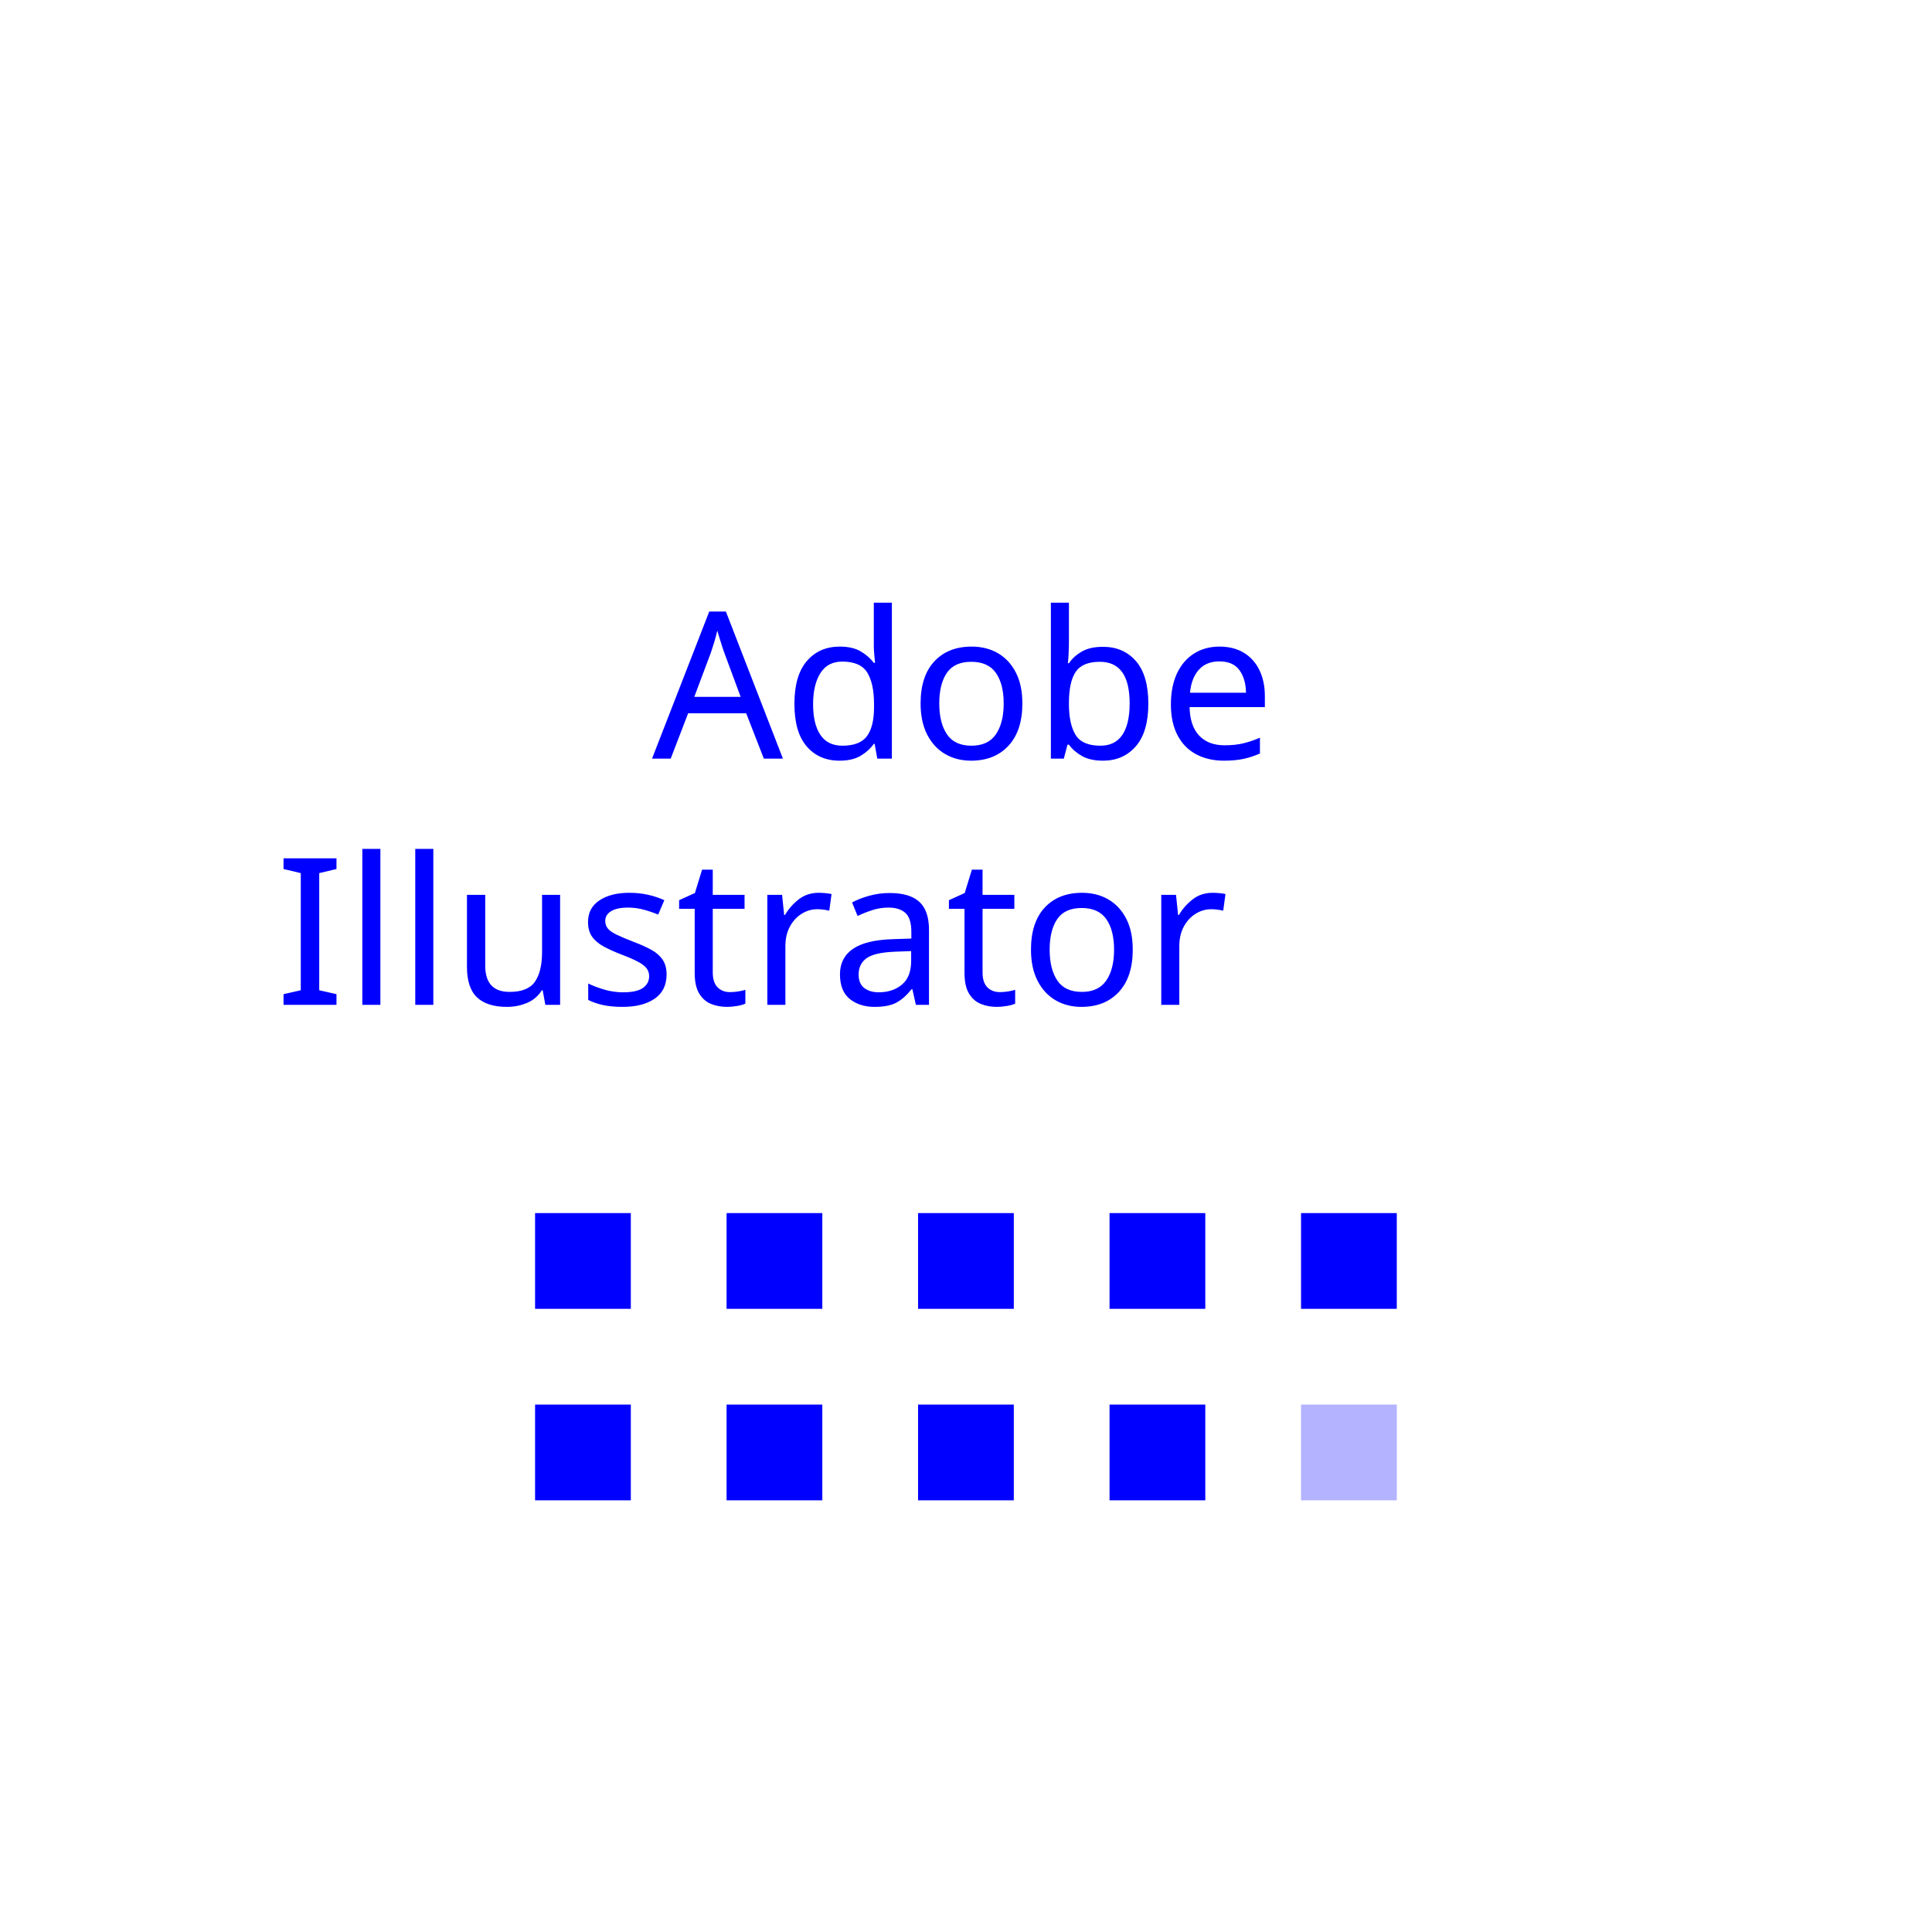
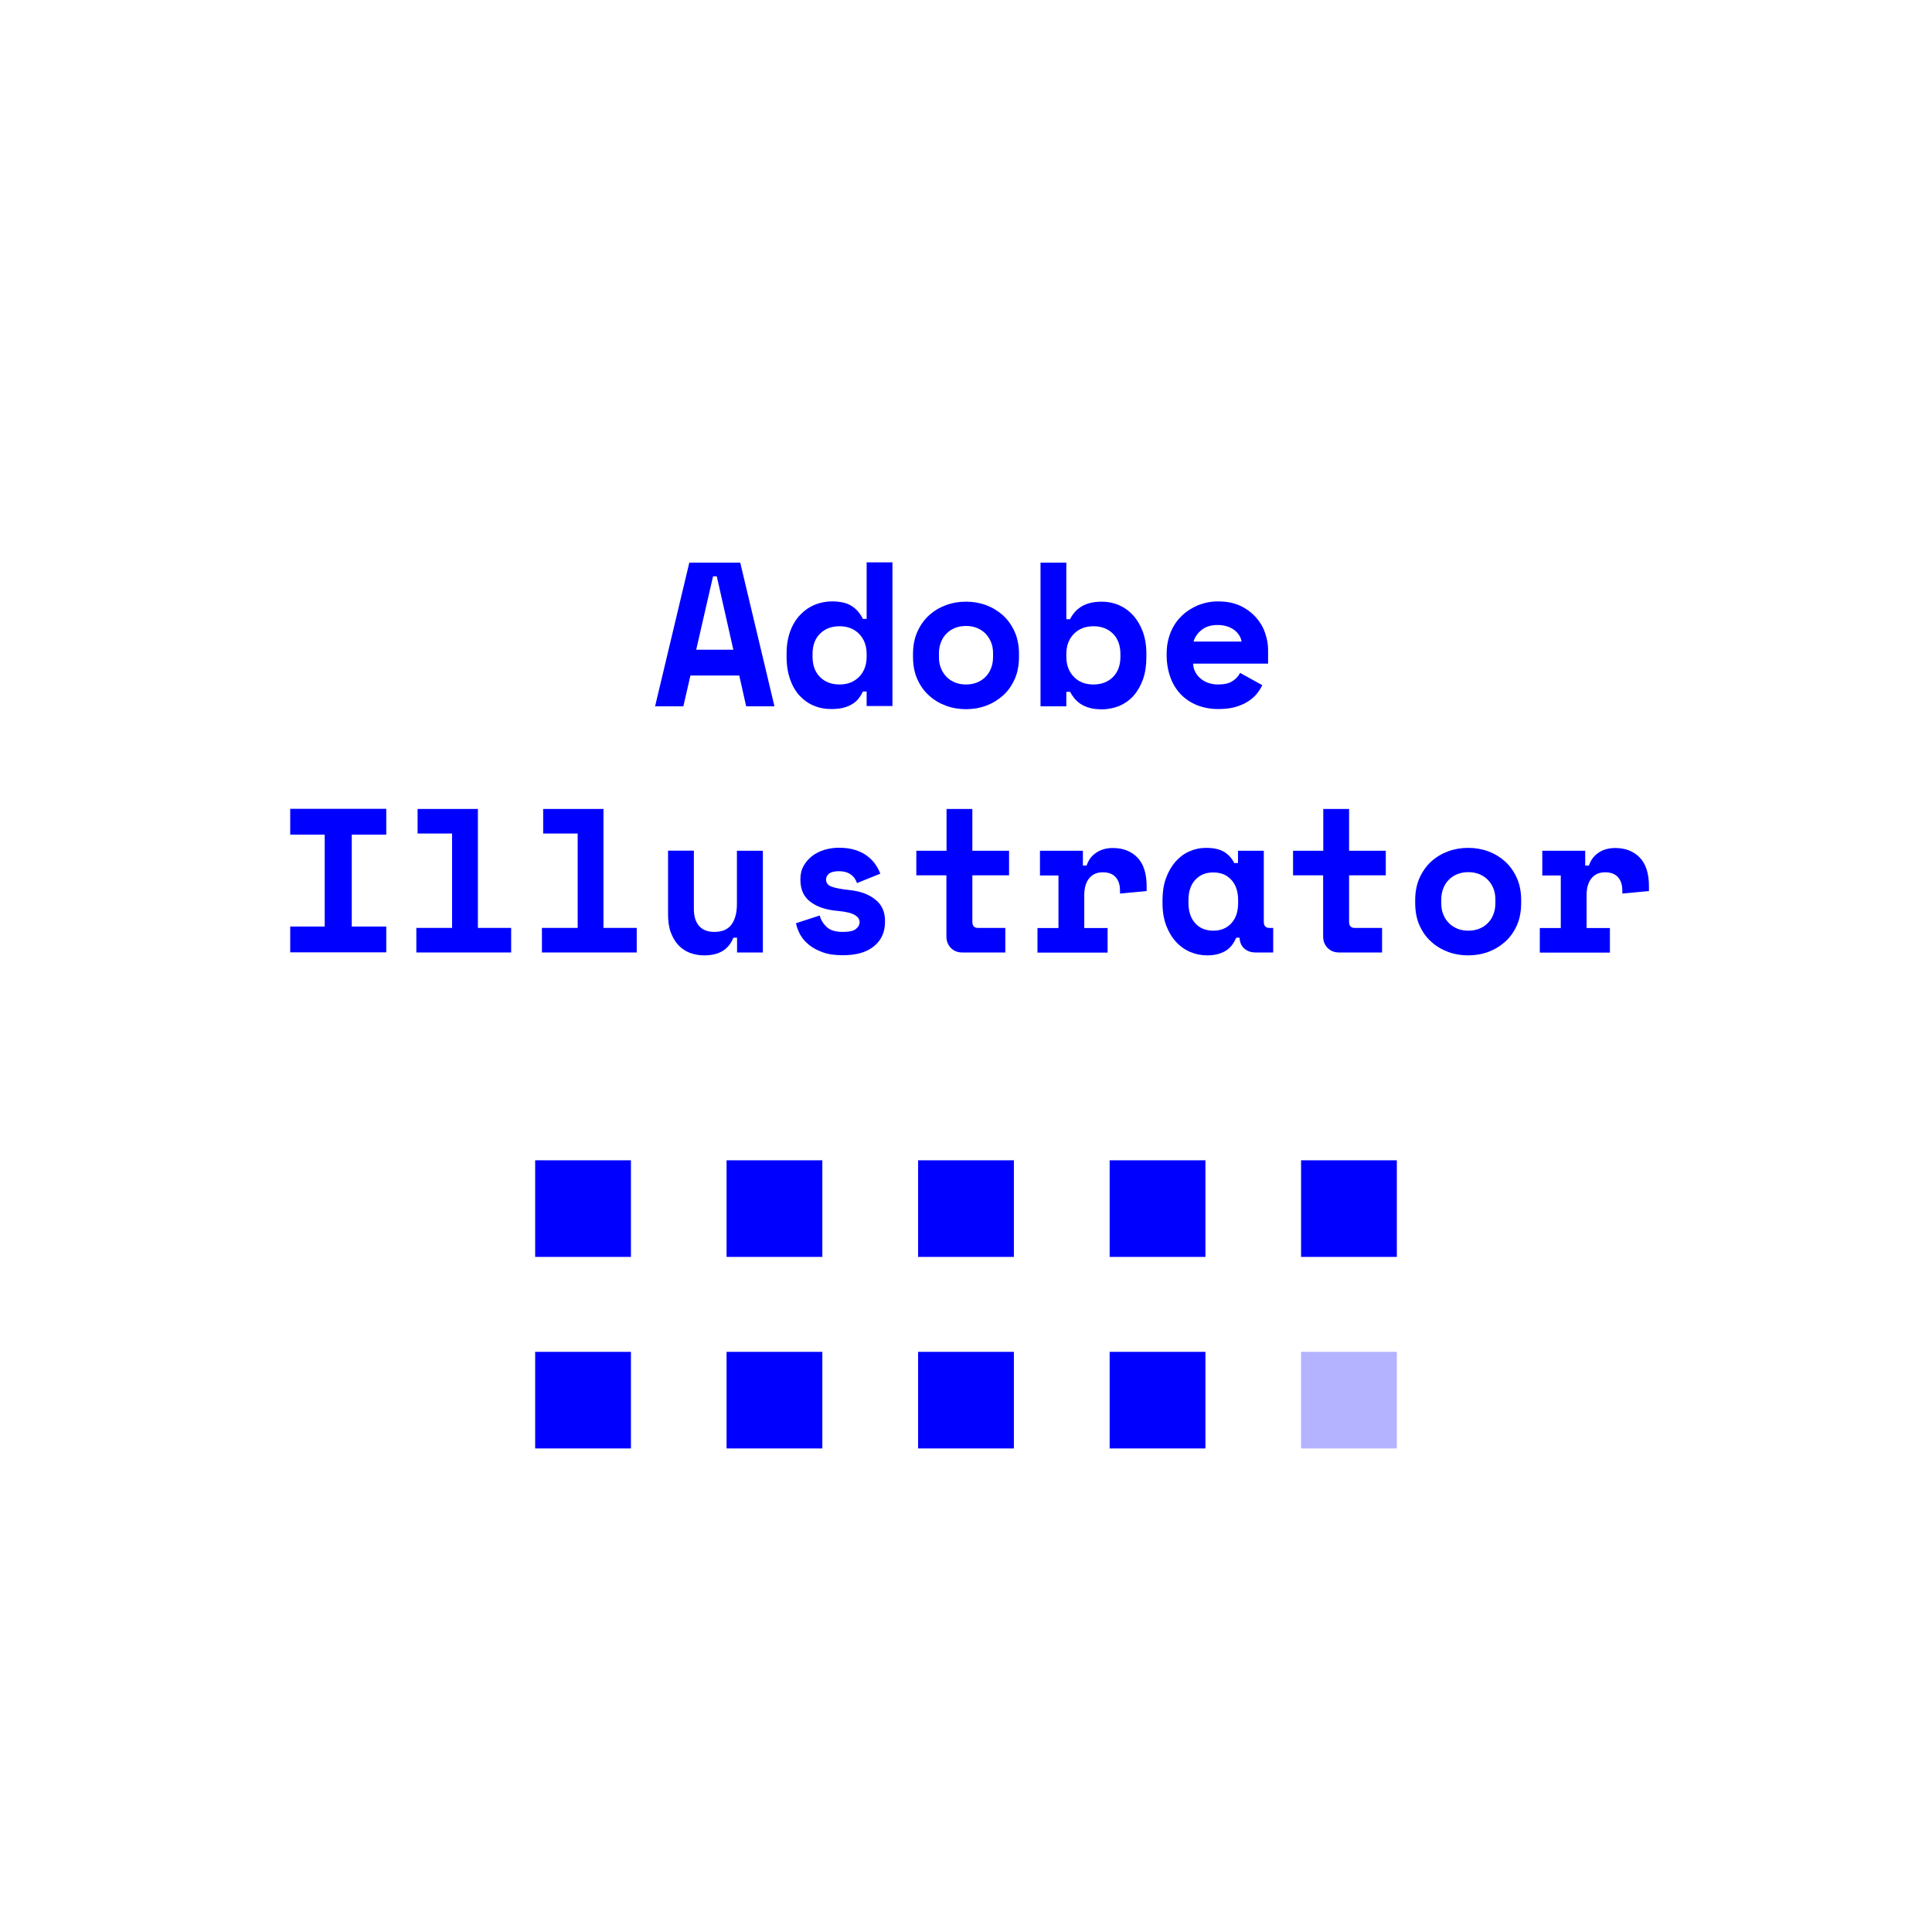
- <svg xmlns="http://www.w3.org/2000/svg" version="1.1" id="Layer_1" x="0px" y="0px" viewBox="599.2 -1701.9 1412.5 1412.5" enable-background="new 599.2 -1701.9 1412.5 1412.5" xml:space="preserve">
+ <svg xmlns="http://www.w3.org/2000/svg" version="1.1" id="Layer_1" x="0px" y="0px" viewBox="0 0 1400 1400" enable-background="new 0 0 1400 1400" xml:space="preserve">
  <g>
-     <line fill="none" stroke="#0000FF" stroke-width="70" stroke-miterlimit="10" x1="990.4" y1="-780" x2="1060.4" y2="-780" />
-     <line fill="none" stroke="#0000FF" stroke-width="70" stroke-miterlimit="10" x1="1130.4" y1="-780" x2="1200.4" y2="-780" />
-     <line fill="none" stroke="#0000FF" stroke-width="70" stroke-miterlimit="10" x1="1270.4" y1="-780" x2="1340.4" y2="-780" />
-     <line fill="none" stroke="#0000FF" stroke-width="70" stroke-miterlimit="10" x1="1410.4" y1="-780" x2="1480.4" y2="-780" />
-     <line fill="none" stroke="#0000FF" stroke-width="70" stroke-miterlimit="10" x1="1550.4" y1="-780" x2="1620.4" y2="-780" />
-     <line fill="none" stroke="#0000FF" stroke-width="70" stroke-miterlimit="10" x1="990.4" y1="-640" x2="1060.4" y2="-640" />
-     <line fill="none" stroke="#0000FF" stroke-width="70" stroke-miterlimit="10" x1="1130.4" y1="-640" x2="1200.4" y2="-640" />
-     <line fill="none" stroke="#0000FF" stroke-width="70" stroke-miterlimit="10" x1="1270.4" y1="-640" x2="1340.4" y2="-640" />
-     <line fill="none" stroke="#0000FF" stroke-width="70" stroke-miterlimit="10" x1="1410.4" y1="-640" x2="1480.4" y2="-640" />
-     <line opacity="0.3" fill="none" stroke="#0000FF" stroke-width="70" stroke-miterlimit="10" enable-background="new    " x1="1550.4" y1="-640" x2="1620.4" y2="-640" />
+     <line fill="none" stroke="#0000FF" stroke-width="70" stroke-miterlimit="10" x1="387.8" y1="875.8" x2="457.2" y2="875.8" />
+     <line fill="none" stroke="#0000FF" stroke-width="70" stroke-miterlimit="10" x1="526.5" y1="875.8" x2="595.9" y2="875.8" />
+     <line fill="none" stroke="#0000FF" stroke-width="70" stroke-miterlimit="10" x1="665.3" y1="875.8" x2="734.7" y2="875.8" />
+     <line fill="none" stroke="#0000FF" stroke-width="70" stroke-miterlimit="10" x1="804.1" y1="875.8" x2="873.5" y2="875.8" />
+     <line fill="none" stroke="#0000FF" stroke-width="70" stroke-miterlimit="10" x1="942.8" y1="875.8" x2="1012.2" y2="875.8" />
+     <line fill="none" stroke="#0000FF" stroke-width="70" stroke-miterlimit="10" x1="387.8" y1="1014.6" x2="457.2" y2="1014.6" />
+     <line fill="none" stroke="#0000FF" stroke-width="70" stroke-miterlimit="10" x1="526.5" y1="1014.6" x2="595.9" y2="1014.6" />
+     <line fill="none" stroke="#0000FF" stroke-width="70" stroke-miterlimit="10" x1="665.3" y1="1014.6" x2="734.7" y2="1014.6" />
+     <line fill="none" stroke="#0000FF" stroke-width="70" stroke-miterlimit="10" x1="804.1" y1="1014.6" x2="873.5" y2="1014.6" />
+     <line opacity="0.3" fill="none" stroke="#0000FF" stroke-width="70" stroke-miterlimit="10" enable-background="new    " x1="942.8" y1="1014.6" x2="1012.2" y2="1014.6" />
  </g>
-   <text transform="matrix(1 0 0 1 1075.9 -1147.261)">
-     <tspan x="0" y="0" fill="#0000FF" font-family="'SpaceMono-Bold'" font-size="150">Adobe</tspan>
-     <tspan x="-275.4" y="180" fill="#0000FF" font-family="'SpaceMono-Bold'" font-size="150">Illustrator</tspan>
-   </text>
+   <g enable-background="new    ">
+     <path fill="#0000FF" d="M535.7,489.5h-35.4l-5.1,22.3h-20.5l24.8-104.1h36.9l24.8,104.1h-20.5L535.7,489.5z M504.5,470.8h26.9   l-12-53.2h-2.7L504.5,470.8z" />
+     <path fill="#0000FF" d="M628,501.1h-2.7c-0.8,1.7-1.8,3.3-2.9,4.8c-1.1,1.5-2.6,2.9-4.5,4.1c-1.8,1.2-4,2.1-6.5,2.8   c-2.5,0.7-5.6,1-9.1,1c-4.6,0-8.8-0.8-12.7-2.5c-3.9-1.6-7.3-4.1-10.3-7.3c-2.9-3.2-5.2-7.2-6.8-11.8c-1.6-4.7-2.5-10-2.5-16.1   v-2.7c0-5.9,0.9-11.2,2.6-15.9c1.7-4.7,4.1-8.6,7.1-11.8c3-3.2,6.5-5.7,10.6-7.4c4-1.7,8.3-2.5,12.7-2.5c5.9,0,10.7,1.1,14.1,3.3   c3.5,2.2,6.2,5.4,8.2,9.4h2.7v-41h18.7v104.1H628V501.1z M608.4,496c5.8,0,10.6-1.9,14.2-5.6c3.6-3.7,5.4-8.6,5.4-14.6V474   c0-6-1.8-10.9-5.4-14.6c-3.6-3.7-8.4-5.6-14.2-5.6c-5.8,0-10.6,1.8-14.2,5.4c-3.6,3.6-5.4,8.5-5.4,14.8v1.8   c0,6.2,1.8,11.2,5.4,14.8C597.8,494.2,602.6,496,608.4,496z" />
+     <path fill="#0000FF" d="M738.4,475.8c0,6.1-1,11.6-3.1,16.3c-2.1,4.7-4.9,8.7-8.5,11.9c-3.6,3.2-7.7,5.7-12.3,7.4   c-4.6,1.7-9.4,2.5-14.5,2.5c-5.1,0-9.9-0.8-14.5-2.5c-4.6-1.7-8.7-4.1-12.3-7.4c-3.6-3.2-6.4-7.2-8.5-11.9   c-2.1-4.7-3.1-10.1-3.1-16.3V474c0-6,1-11.4,3.1-16.1c2.1-4.7,4.9-8.7,8.5-12c3.6-3.3,7.7-5.7,12.3-7.4c4.6-1.7,9.4-2.5,14.5-2.5   c5.1,0,9.9,0.8,14.5,2.5c4.6,1.7,8.7,4.2,12.3,7.4c3.6,3.3,6.4,7.3,8.5,12c2.1,4.7,3.1,10.1,3.1,16.1V475.8z M700,496   c2.7,0,5.2-0.4,7.6-1.3s4.5-2.2,6.2-3.9c1.8-1.7,3.2-3.7,4.2-6.2c1-2.4,1.6-5.2,1.6-8.3v-3c0-3.1-0.5-5.8-1.6-8.3   c-1-2.4-2.5-4.5-4.2-6.2c-1.8-1.7-3.9-3-6.2-3.9c-2.4-0.9-4.9-1.3-7.6-1.3c-2.7,0-5.2,0.4-7.6,1.3c-2.4,0.9-4.5,2.2-6.2,3.9   c-1.8,1.7-3.2,3.7-4.2,6.2c-1,2.4-1.6,5.2-1.6,8.3v3c0,3.1,0.5,5.8,1.6,8.3c1,2.4,2.5,4.5,4.2,6.2c1.8,1.7,3.9,3,6.2,3.9   C694.8,495.6,697.3,496,700,496z" />
+     <path fill="#0000FF" d="M772.7,511.8H754V407.7h18.7v41h2.7c2-4.1,4.9-7.2,8.6-9.4c3.8-2.2,8.6-3.3,14.4-3.3   c4.4,0,8.5,0.8,12.4,2.5c3.9,1.7,7.3,4.1,10.3,7.4c2.9,3.2,5.3,7.2,7,11.8c1.7,4.7,2.6,10,2.6,15.9v2.7c0,6-0.8,11.4-2.5,16.1   c-1.7,4.7-4,8.6-6.8,11.8c-2.9,3.2-6.3,5.6-10.2,7.3c-3.9,1.6-8.2,2.5-12.7,2.5c-3.4,0-6.3-0.3-8.8-1c-2.5-0.7-4.6-1.6-6.5-2.8   c-1.8-1.2-3.4-2.6-4.6-4.1c-1.2-1.5-2.3-3.1-3.2-4.8h-2.7V511.8z M792.3,496c5.8,0,10.6-1.8,14.2-5.4c3.6-3.6,5.4-8.5,5.4-14.8V474   c0-6.2-1.8-11.2-5.4-14.8c-3.6-3.6-8.4-5.4-14.2-5.4c-5.8,0-10.6,1.9-14.2,5.6c-3.6,3.7-5.4,8.6-5.4,14.6v1.8   c0,6,1.8,10.9,5.4,14.6C781.7,494.2,786.5,496,792.3,496z" />
+     <path fill="#0000FF" d="M864.6,481c0.1,2.2,0.6,4.2,1.6,6c0.9,1.8,2.2,3.4,3.9,4.8c1.6,1.3,3.5,2.4,5.6,3.1   c2.1,0.7,4.4,1.1,6.8,1.1c4.7,0,8.2-0.8,10.7-2.5c2.5-1.6,4.3-3.6,5.4-5.9l16.1,8.9c-0.9,1.9-2.1,3.8-3.7,5.9   c-1.6,2-3.6,3.9-6.2,5.6c-2.5,1.7-5.6,3.1-9.2,4.2c-3.6,1.1-7.9,1.6-12.7,1.6c-5.6,0-10.6-0.9-15.2-2.7c-4.6-1.8-8.5-4.4-11.8-7.7   c-3.3-3.4-5.9-7.5-7.7-12.3c-1.8-4.9-2.8-10.4-2.8-16.5v-0.9c0-5.6,1-10.8,2.9-15.5c1.9-4.7,4.6-8.6,8-11.9   c3.4-3.3,7.3-5.8,11.8-7.7c4.5-1.8,9.3-2.8,14.5-2.8c6.3,0,11.8,1.1,16.4,3.3c4.6,2.2,8.3,5.1,11.3,8.5s5.2,7.2,6.5,11.3   c1.4,4.1,2.1,8.1,2.1,12v10H864.6z M882.3,452.9c-4.8,0-8.6,1.2-11.6,3.6c-3,2.4-4.9,5.2-5.8,8.4h34.8c-0.6-3.5-2.5-6.3-5.6-8.6   C891,454.1,887,452.9,882.3,452.9z" />
+   </g>
+   <g enable-background="new    ">
+     <path fill="#0000FF" d="M210.3,586.1h69.6v18.7h-25v66.6h25v18.7h-69.6v-18.7h25v-66.6h-25V586.1z" />
+     <path fill="#0000FF" d="M301.7,672.4h25.9V604h-25v-17.8h43.7v86.2h24.1v17.8h-68.7V672.4z" />
+     <path fill="#0000FF" d="M392.7,672.4h25.9V604h-25v-17.8h43.7v86.2h24.1v17.8h-68.7V672.4z" />
+     <path fill="#0000FF" d="M534.1,616.5h18.7v73.7h-18.7v-10.7h-2.7c-3.3,8.5-10.3,12.8-21.1,12.8c-3.7,0-7.1-0.6-10.3-1.8   c-3.2-1.2-5.9-3-8.3-5.5c-2.4-2.5-4.2-5.6-5.6-9.3s-2-8.1-2-13.2v-46.1h18.7v42.2c0,5.3,1.2,9.3,3.7,12.3c2.5,2.9,6.2,4.4,11.2,4.4   c5.6,0,9.8-1.8,12.4-5.4c2.6-3.6,3.9-8.5,3.9-14.8V616.5z" />
+     <path fill="#0000FF" d="M598.6,637.3c0,2.4,1.2,4.1,3.7,5.1c2.5,1,7,1.9,13.5,2.6c7.5,0.8,13.7,3,18.4,6.8   c4.8,3.7,7.1,8.9,7.1,15.5v0.9c0,7.3-2.7,13.2-8,17.5c-5.4,4.4-12.9,6.5-22.6,6.5c-5.8,0-10.7-0.7-14.7-2.2   c-4.1-1.5-7.4-3.3-10.1-5.6c-2.7-2.2-4.7-4.7-6.2-7.4c-1.4-2.7-2.4-5.4-2.9-8l17.2-5.6c0.8,3.2,2.5,5.9,5,8.3   c2.5,2.4,6.4,3.6,11.7,3.6c4.7,0,7.9-0.7,9.6-2.2c1.7-1.4,2.6-3,2.6-4.7c0-1-0.2-1.9-0.7-2.8c-0.4-0.8-1.3-1.6-2.5-2.4   c-1.2-0.7-2.8-1.4-4.8-1.9c-2-0.5-4.6-0.9-7.7-1.2c-8.3-0.7-14.9-2.8-19.8-6.5c-4.9-3.6-7.4-8.9-7.4-16V637c0-3.7,0.8-6.9,2.4-9.7   c1.6-2.8,3.7-5.1,6.2-7.1c2.6-1.9,5.5-3.4,8.9-4.4c3.4-1,6.8-1.5,10.4-1.5c4.7,0,8.7,0.6,12.1,1.7c3.4,1.1,6.3,2.6,8.7,4.5   c2.4,1.8,4.3,3.9,5.8,6.1c1.5,2.2,2.6,4.4,3.4,6.5l-16.9,6.8c-0.9-2.7-2.4-4.8-4.6-6.3c-2.2-1.5-5-2.3-8.5-2.3   c-3.2,0-5.6,0.6-7.1,1.7C599.4,634.2,598.6,635.6,598.6,637.3z" />
+     <path fill="#0000FF" d="M664,616.5h21.9v-30.3h18.7v30.3h26.6v17.8h-26.6v33.6c0,3,1.3,4.5,4,4.5h19.9v17.8h-31.2   c-3.4,0-6.1-1.1-8.3-3.3c-2.1-2.2-3.2-5-3.2-8.3v-44.3H664V616.5z" />
+     <path fill="#0000FF" d="M753.5,616.5h31.2v10.7h2.7c1.4-4.1,3.7-7.2,7.1-9.4c3.3-2.2,7.3-3.3,12-3.3c7.3,0,13.2,2.3,17.7,6.9   c4.5,4.6,6.7,11.6,6.7,21v3.3l-19.3,1.8v-2.1c0-4.1-1-7.3-3.1-9.7c-2.1-2.4-5.2-3.6-9.4-3.6c-4.2,0-7.4,1.4-9.8,4.3   c-2.4,2.9-3.6,7-3.6,12.3v23.8h16.9v17.8h-50.8v-17.8h15.2v-38.1h-13.4V616.5z" />
+     <path fill="#0000FF" d="M895.8,679.5c-2,4.7-4.8,8-8.3,9.9c-3.6,1.9-7.7,2.9-12.5,2.9c-4.5,0-8.6-0.8-12.6-2.5   c-3.9-1.7-7.4-4.2-10.3-7.4c-3-3.3-5.3-7.2-7.1-11.9c-1.7-4.7-2.6-10-2.6-15.9v-2.4c0-5.8,0.8-11.1,2.5-15.8   c1.7-4.7,4-8.6,6.8-11.9c2.9-3.3,6.2-5.8,10-7.5c3.8-1.7,7.9-2.6,12.3-2.6c5.3,0,9.5,0.9,12.7,2.7c3.2,1.8,5.8,4.6,7.7,8.3h2.7   v-8.9h18.7v51.4c0,3,1.3,4.5,4,4.5h2.8v17.8h-12.8c-3.4,0-6.1-1-8.3-3c-2.1-2-3.2-4.6-3.2-7.7H895.8z M879.2,674.4   c5.5,0,9.8-1.8,13.1-5.4c3.3-3.6,4.9-8.5,4.9-14.8v-1.8c0-6.2-1.6-11.2-4.9-14.8c-3.3-3.6-7.6-5.4-13.1-5.4   c-5.5,0-9.8,1.8-13.1,5.4c-3.3,3.6-4.9,8.5-4.9,14.8v1.8c0,6.2,1.6,11.2,4.9,14.8C869.3,672.6,873.7,674.4,879.2,674.4z" />
+     <path fill="#0000FF" d="M937,616.5h21.9v-30.3h18.7v30.3h26.6v17.8h-26.6v33.6c0,3,1.3,4.5,4,4.5h19.9v17.8h-31.2   c-3.4,0-6.1-1.1-8.3-3.3c-2.1-2.2-3.2-5-3.2-8.3v-44.3H937V616.5z" />
+     <path fill="#0000FF" d="M1102.3,654.2c0,6.1-1,11.6-3.1,16.3c-2.1,4.7-4.9,8.7-8.5,11.9c-3.6,3.2-7.7,5.7-12.3,7.4   c-4.6,1.7-9.4,2.5-14.5,2.5c-5.1,0-9.9-0.8-14.5-2.5c-4.6-1.7-8.7-4.1-12.3-7.4c-3.6-3.2-6.4-7.2-8.5-11.9   c-2.1-4.7-3.1-10.1-3.1-16.3v-1.8c0-6,1-11.4,3.1-16.1c2.1-4.7,4.9-8.7,8.5-12c3.6-3.3,7.7-5.7,12.3-7.4c4.6-1.7,9.4-2.5,14.5-2.5   c5.1,0,9.9,0.8,14.5,2.5c4.6,1.7,8.7,4.2,12.3,7.4c3.6,3.3,6.4,7.3,8.5,12c2.1,4.7,3.1,10.1,3.1,16.1V654.2z M1064,674.4   c2.7,0,5.2-0.4,7.6-1.3s4.5-2.2,6.2-3.9c1.8-1.7,3.2-3.7,4.2-6.2c1-2.4,1.6-5.2,1.6-8.3v-3c0-3.1-0.5-5.8-1.6-8.3   c-1-2.4-2.5-4.5-4.2-6.2c-1.8-1.7-3.9-3-6.2-3.9c-2.4-0.9-4.9-1.3-7.6-1.3c-2.7,0-5.2,0.4-7.6,1.3c-2.4,0.9-4.5,2.2-6.2,3.9   c-1.8,1.7-3.2,3.7-4.2,6.2c-1,2.4-1.6,5.2-1.6,8.3v3c0,3.1,0.5,5.8,1.6,8.3c1,2.4,2.5,4.5,4.2,6.2c1.8,1.7,3.9,3,6.2,3.9   C1058.7,674,1061.3,674.4,1064,674.4z" />
+     <path fill="#0000FF" d="M1117.5,616.5h31.2v10.7h2.7c1.4-4.1,3.7-7.2,7.1-9.4c3.3-2.2,7.3-3.3,12-3.3c7.3,0,13.2,2.3,17.7,6.9   c4.5,4.6,6.7,11.6,6.7,21v3.3l-19.3,1.8v-2.1c0-4.1-1-7.3-3.1-9.7c-2.1-2.4-5.2-3.6-9.4-3.6c-4.2,0-7.4,1.4-9.8,4.3   c-2.4,2.9-3.6,7-3.6,12.3v23.8h16.9v17.8h-50.8v-17.8h15.2v-38.1h-13.4V616.5z" />
+   </g>
</svg>
